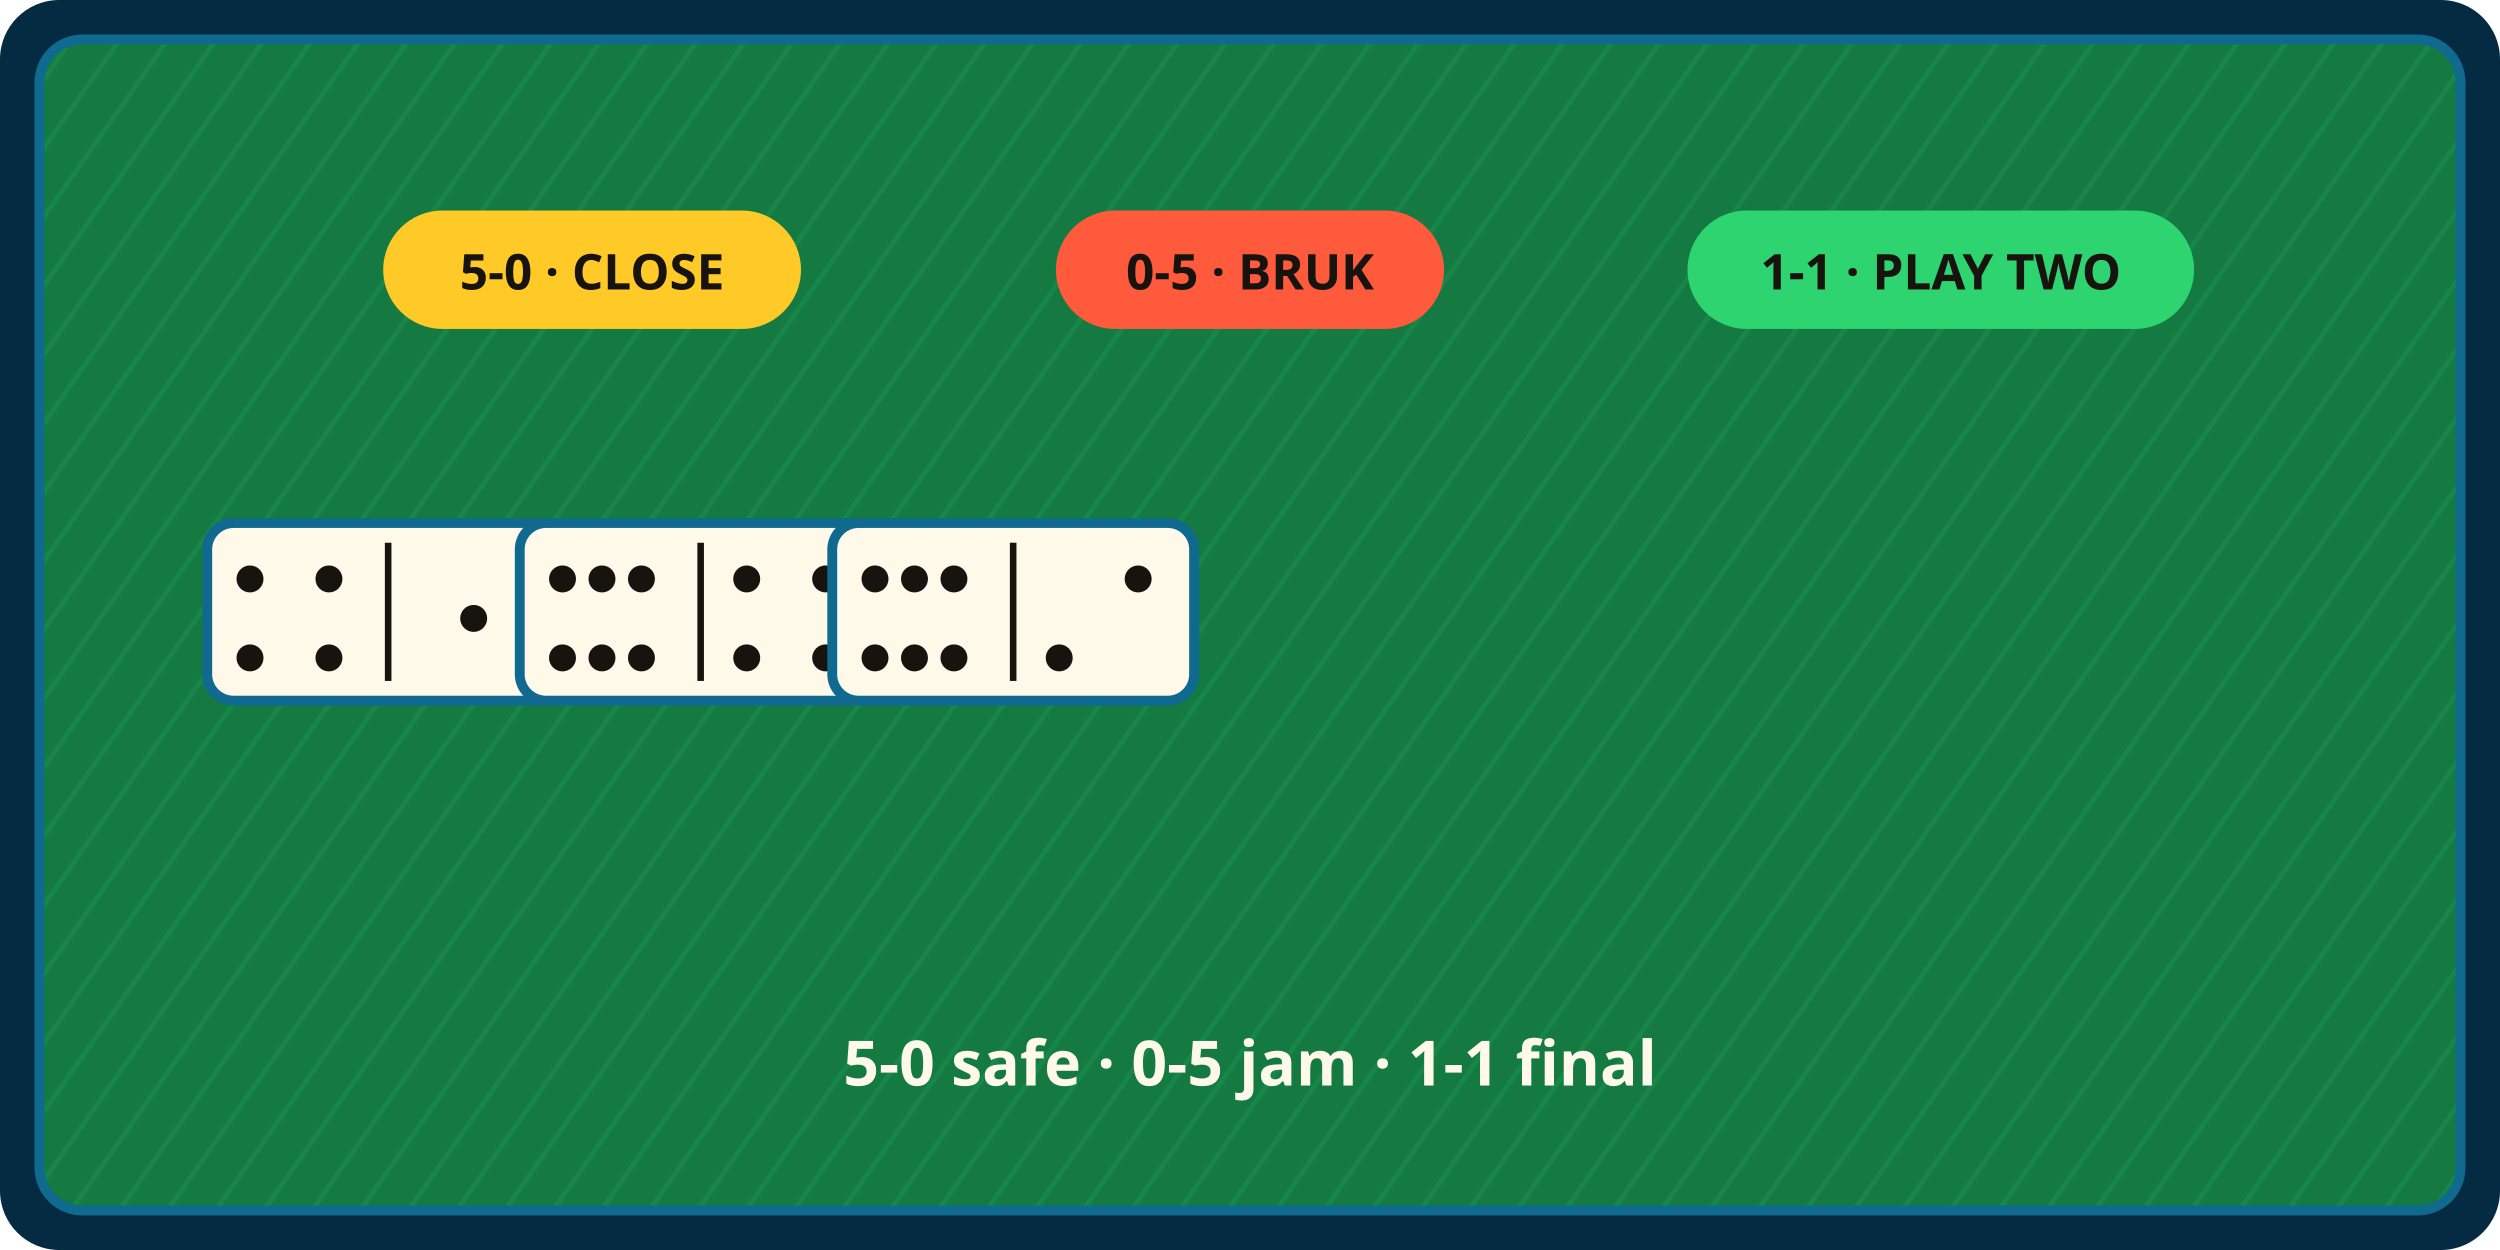
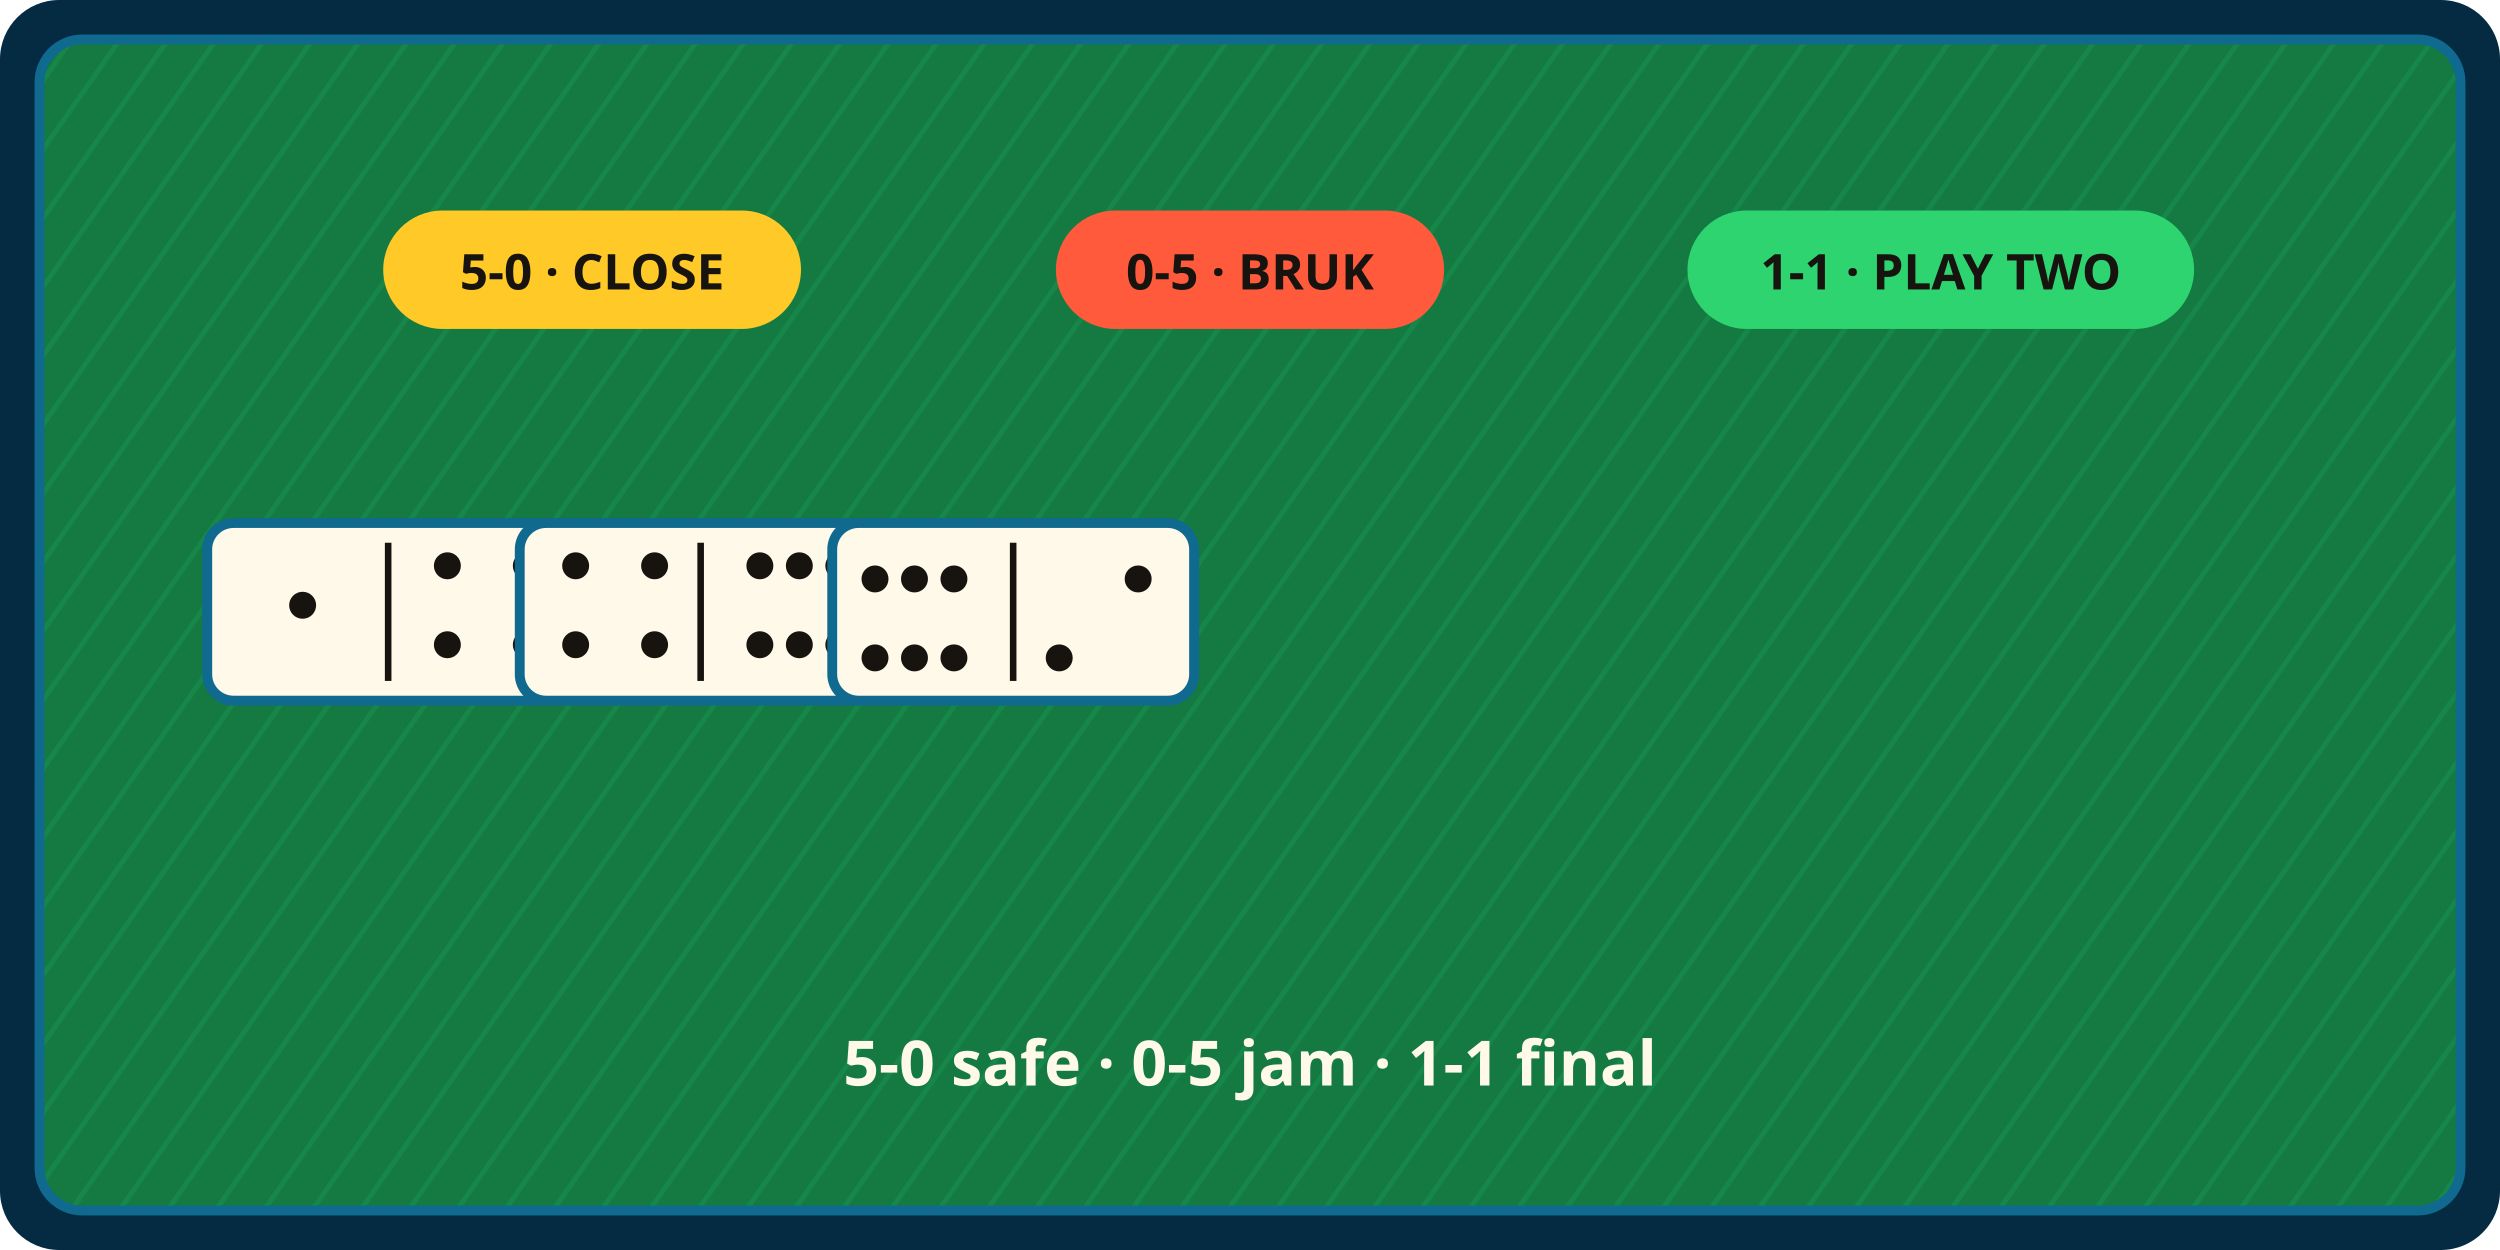
- <svg xmlns="http://www.w3.org/2000/svg" viewBox="0 0 760 380" role="img" aria-labelledby="title description">
+ <svg xmlns="http://www.w3.org/2000/svg" viewBox="0 0 760 380" role="img" aria-labelledby="title description" data-connected-line="true">
  <defs>
    <pattern id="felt" width="12" height="12" patternUnits="userSpaceOnUse" patternTransform="rotate(35)">
      <rect width="12" height="12" fill="#147A42" />
      <line x1="0" y1="0" x2="0" y2="12" stroke="#22A45B" stroke-opacity=".28" stroke-width="3" />
    </pattern>
  </defs>
  <rect width="760" height="380" rx="18" fill="#052B43" />
  <rect x="12" y="12" width="736" height="356" rx="13" fill="url(#felt)" stroke="#10698F" stroke-width="3" />
  <g transform="translate(90 130) scale(1)" opacity="1">
-     <g transform="rotate(90 28 56)">
+     <g transform="rotate(-90 28 56)">
      <rect x="1" y="1" width="54" height="110" rx="8" fill="#FFF9EA" stroke="#10698F" stroke-width="3" />
      <line x1="7" y1="56" x2="49" y2="56" stroke="#17130F" stroke-width="2" />
      <circle cx="30" cy="30" r="4.1" fill="#17130F" />
      <circle cx="18" cy="74" r="4.1" fill="#17130F" />
      <circle cx="42" cy="74" r="4.1" fill="#17130F" />
      <circle cx="18" cy="98" r="4.1" fill="#17130F" />
      <circle cx="42" cy="98" r="4.1" fill="#17130F" />
    </g>
  </g>
  <g transform="translate(185 130) scale(1)" opacity="1">
-     <g transform="rotate(90 28 56)">
+     <g transform="rotate(-90 28 56)">
      <rect x="1" y="1" width="54" height="110" rx="8" fill="#FFF9EA" stroke="#10698F" stroke-width="3" />
      <line x1="7" y1="56" x2="49" y2="56" stroke="#17130F" stroke-width="2" />
      <circle cx="18" cy="18" r="4.1" fill="#17130F" />
      <circle cx="42" cy="18" r="4.1" fill="#17130F" />
      <circle cx="18" cy="42" r="4.1" fill="#17130F" />
      <circle cx="42" cy="42" r="4.1" fill="#17130F" />
      <circle cx="18" cy="74" r="4.1" fill="#17130F" />
      <circle cx="42" cy="74" r="4.1" fill="#17130F" />
      <circle cx="18" cy="86" r="4.1" fill="#17130F" />
      <circle cx="42" cy="86" r="4.1" fill="#17130F" />
      <circle cx="18" cy="98" r="4.1" fill="#17130F" />
      <circle cx="42" cy="98" r="4.1" fill="#17130F" />
    </g>
  </g>
  <g transform="translate(280 130) scale(1)" opacity="1">
    <g transform="rotate(90 28 56)">
      <rect x="1" y="1" width="54" height="110" rx="8" fill="#FFF9EA" stroke="#10698F" stroke-width="3" />
      <line x1="7" y1="56" x2="49" y2="56" stroke="#17130F" stroke-width="2" />
      <circle cx="18" cy="18" r="4.1" fill="#17130F" />
      <circle cx="42" cy="42" r="4.1" fill="#17130F" />
      <circle cx="18" cy="74" r="4.1" fill="#17130F" />
      <circle cx="42" cy="74" r="4.1" fill="#17130F" />
      <circle cx="18" cy="86" r="4.1" fill="#17130F" />
      <circle cx="42" cy="86" r="4.1" fill="#17130F" />
      <circle cx="18" cy="98" r="4.1" fill="#17130F" />
      <circle cx="42" cy="98" r="4.1" fill="#17130F" />
    </g>
  </g>
  <g transform="translate(180 82)">
    <rect x="-63.5" y="-18" width="127" height="36" rx="18" fill="#FFC928" />
    <text text-anchor="middle" y="6" fill="#17130F" font-family="system-ui,sans-serif" font-size="15" font-weight="800">5-0 · CLOSE</text>
  </g>
  <g transform="translate(380 82)">
    <rect x="-59" y="-18" width="118" height="36" rx="18" fill="#FF5A3C" />
    <text text-anchor="middle" y="6" fill="#17130F" font-family="system-ui,sans-serif" font-size="15" font-weight="800">0-5 · BRUK</text>
  </g>
  <g transform="translate(590 82)">
    <rect x="-77" y="-18" width="154" height="36" rx="18" fill="#2DD46F" />
    <text text-anchor="middle" y="6" fill="#17130F" font-family="system-ui,sans-serif" font-size="15" font-weight="800">1-1 · PLAY TWO</text>
  </g>
  <text x="380" y="330" text-anchor="middle" fill="#FFF9EA" font-family="system-ui,sans-serif" font-size="19" font-weight="800">5-0 safe · 0-5 jam · 1-1 final</text>
</svg>
